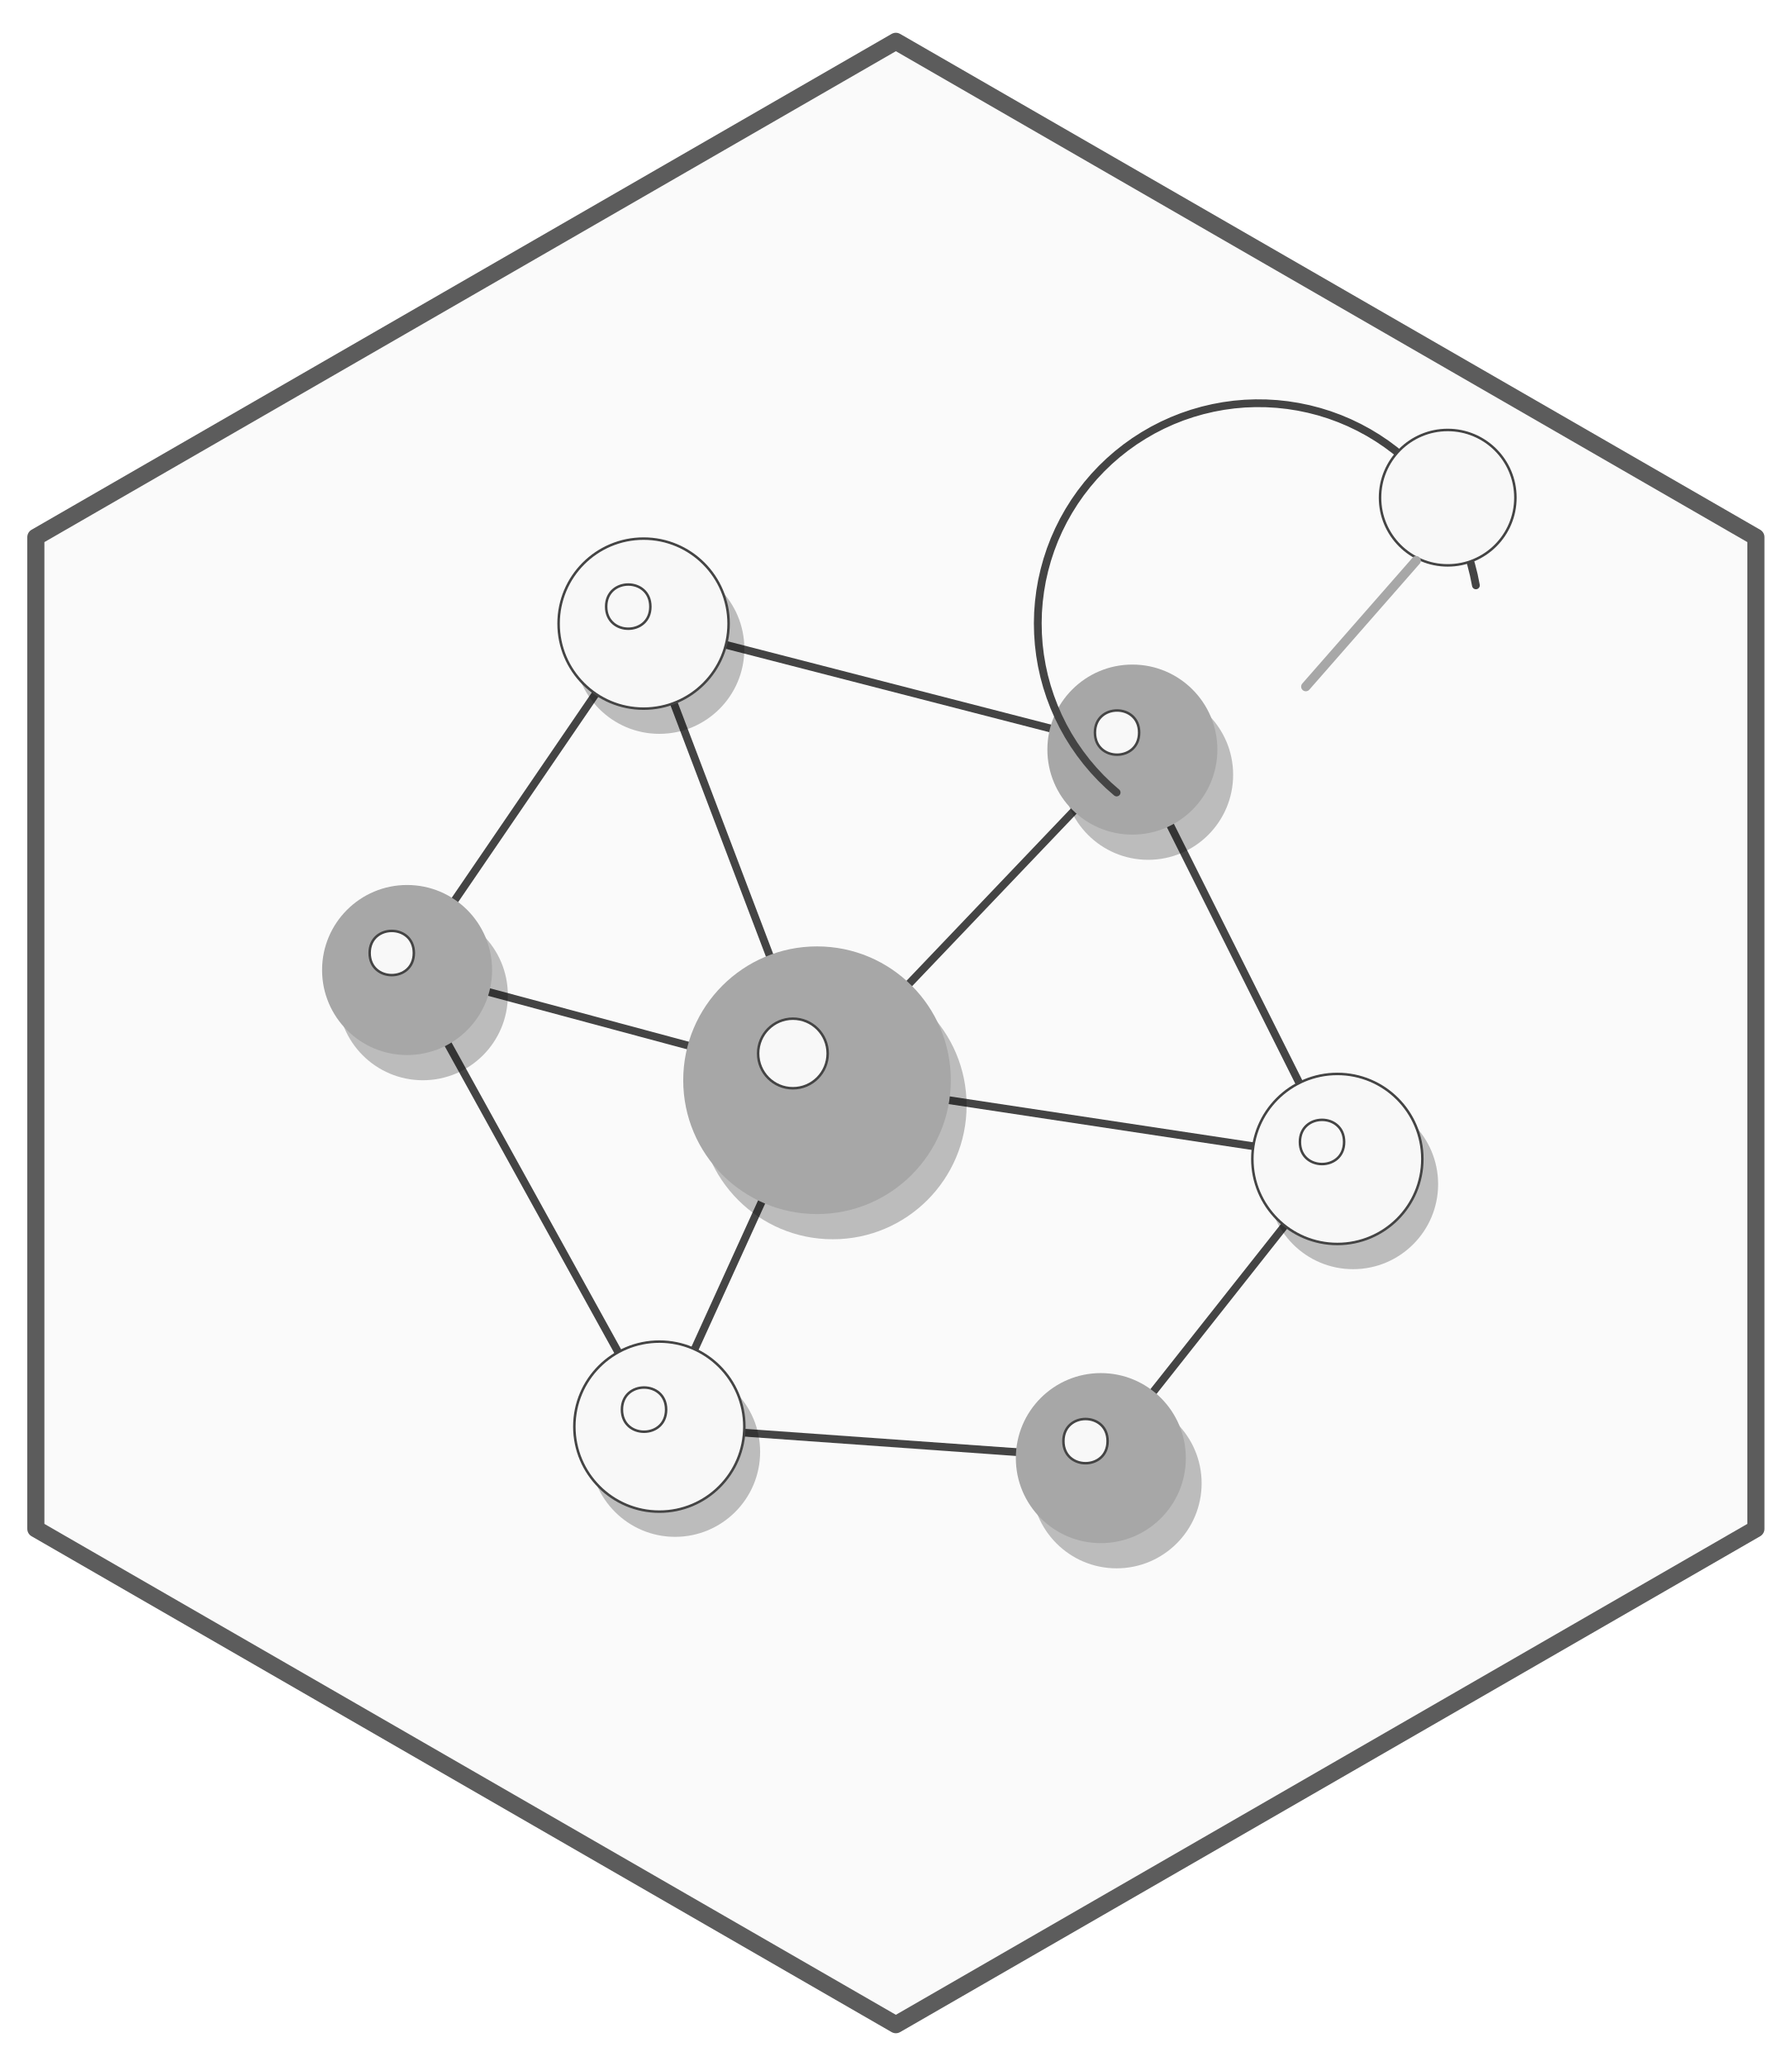
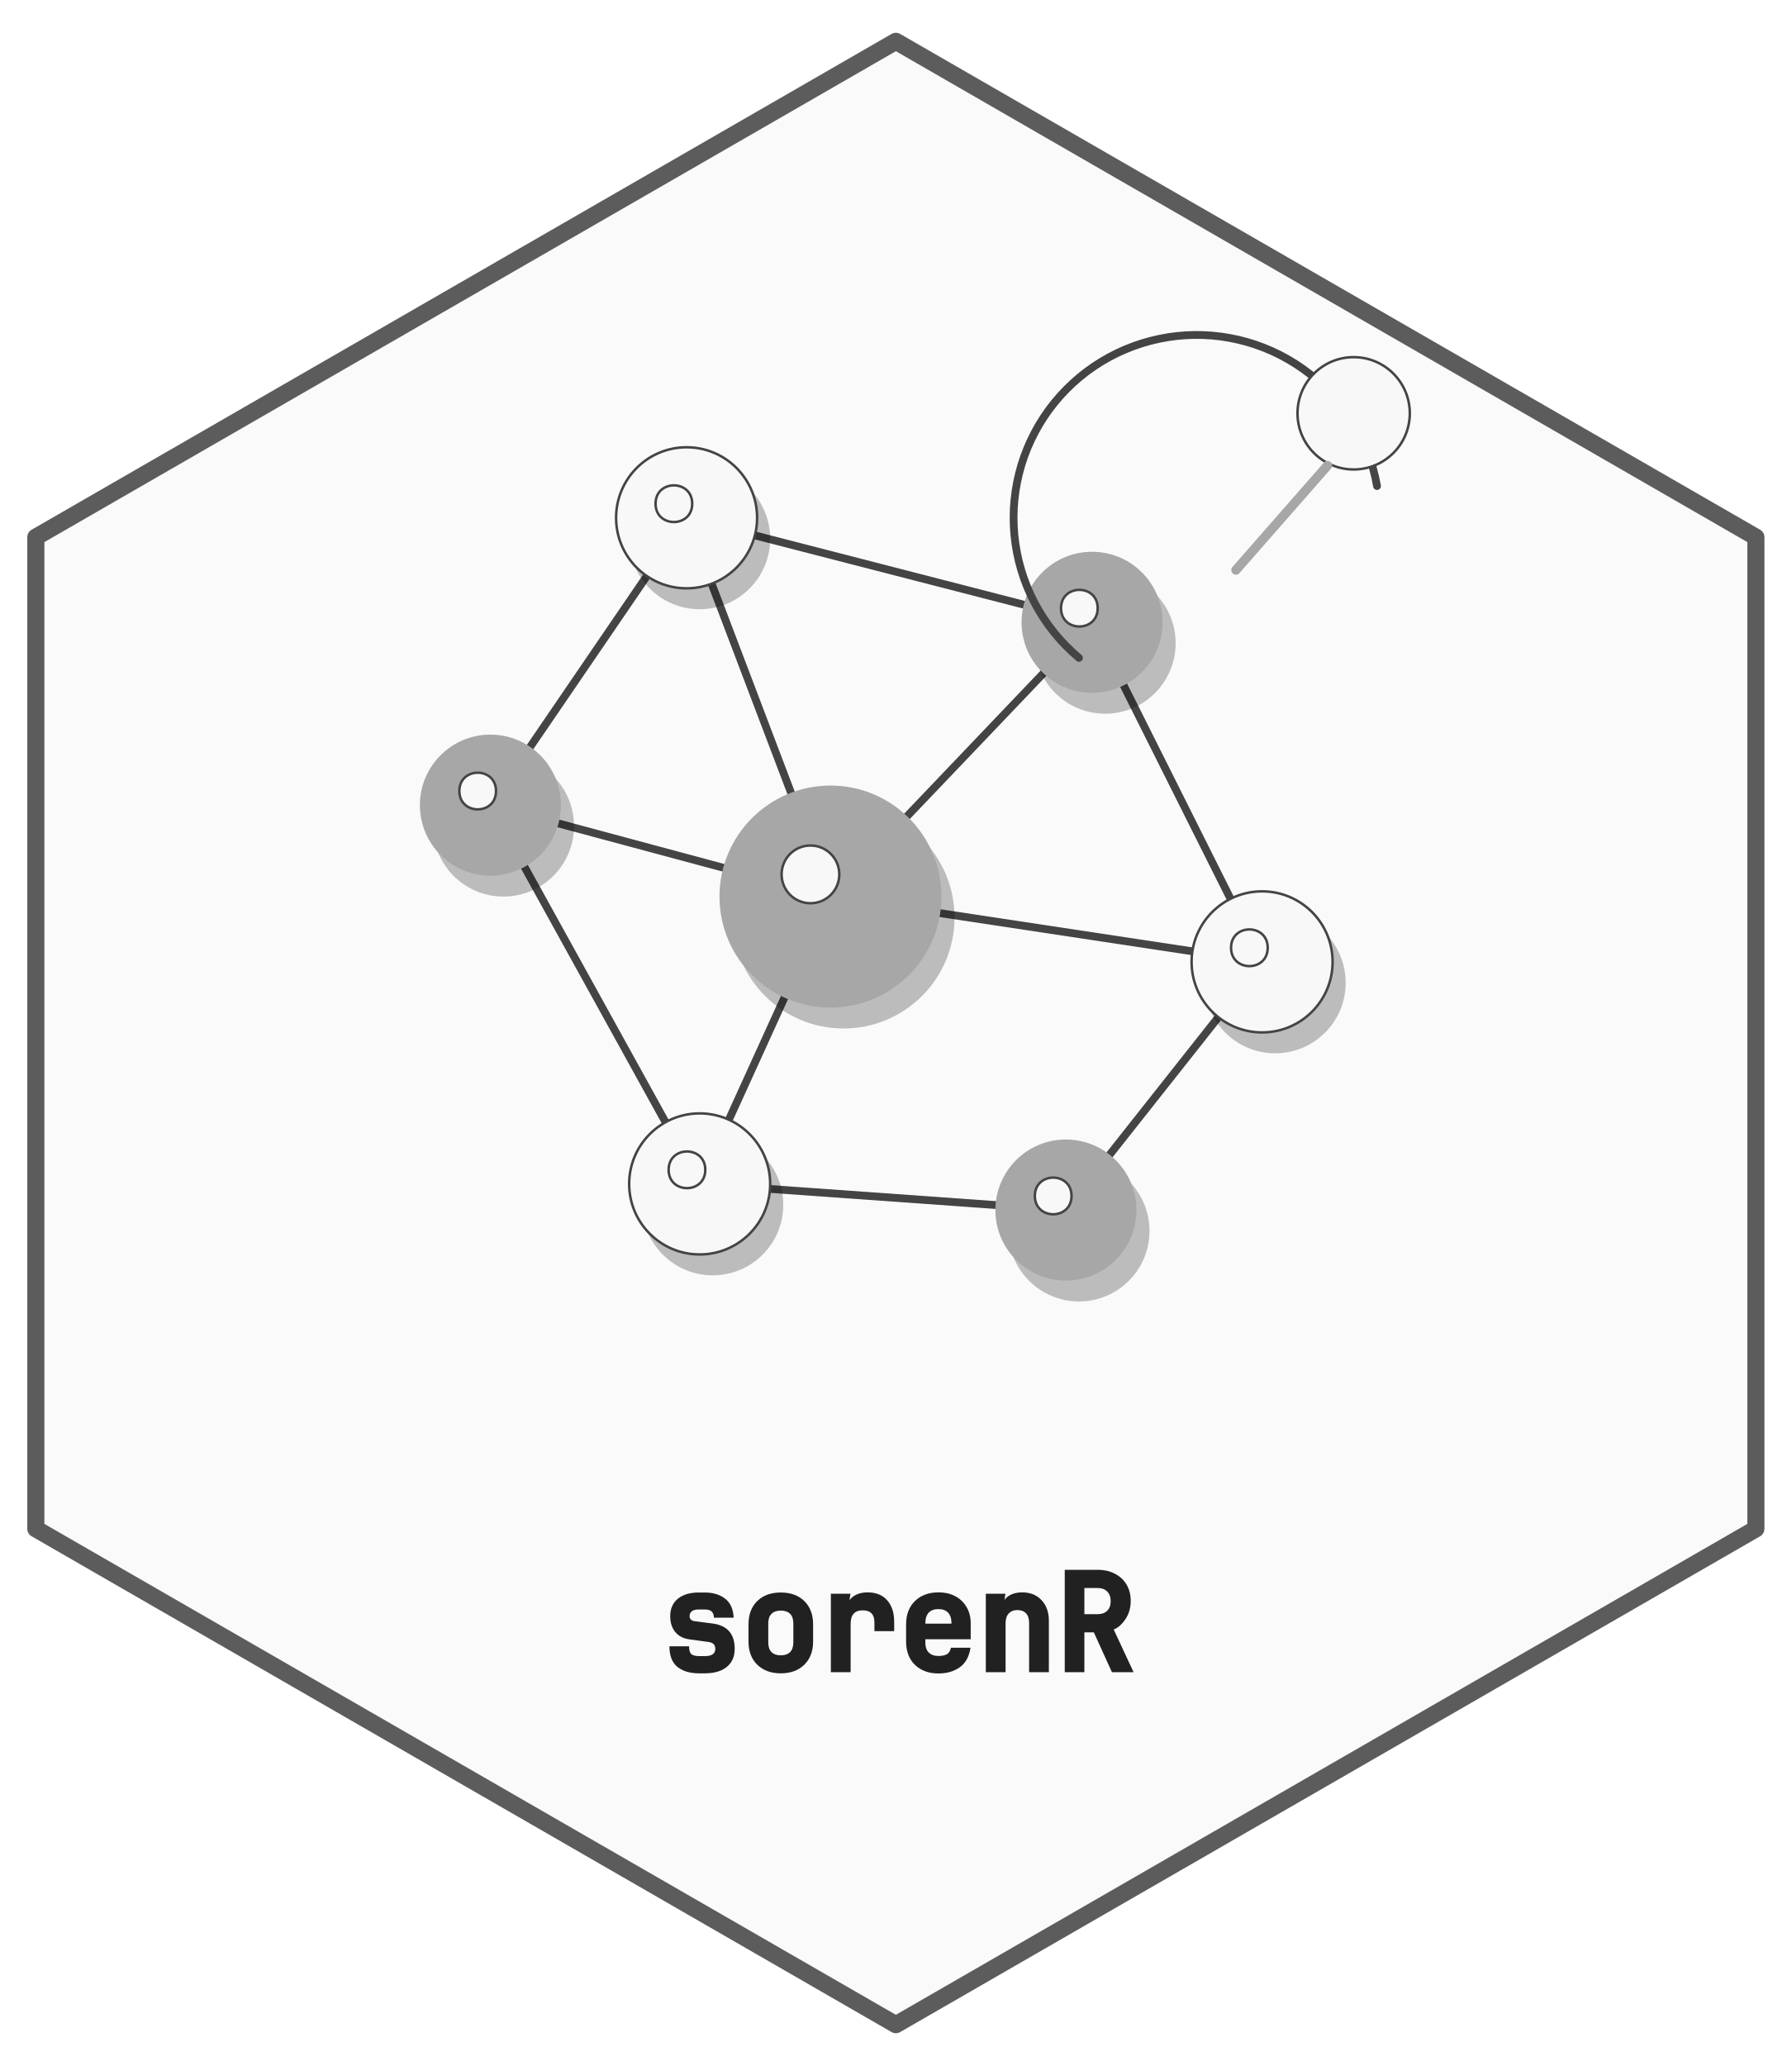
- <svg xmlns="http://www.w3.org/2000/svg" width="432pt" height="498pt" viewBox="0 0 432 498">
+ <svg xmlns="http://www.w3.org/2000/svg" xmlns:xlink="http://www.w3.org/1999/xlink" width="432" height="498" viewBox="0 0 432 498">
+   <defs>
+     <g>
+       <g id="glyph-0-0">
+         <path d="M 9.547 0.281 C 7.367 0.281 5.633 -0.234 4.344 -1.266 C 3.051 -2.297 2.406 -3.953 2.406 -6.234 L 7.141 -6.234 C 7.141 -5.266 7.332 -4.629 7.719 -4.328 C 8.113 -4.023 8.723 -3.875 9.547 -3.875 L 10.953 -3.875 C 11.816 -3.875 12.453 -4.023 12.859 -4.328 C 13.266 -4.641 13.469 -5.066 13.469 -5.609 C 13.469 -6.566 12.941 -7.117 11.891 -7.266 L 7.25 -7.906 C 5.781 -8.094 4.633 -8.68 3.812 -9.672 C 3 -10.672 2.594 -11.941 2.594 -13.484 C 2.594 -15.297 3.207 -16.703 4.438 -17.703 C 5.664 -18.703 7.348 -19.203 9.484 -19.203 L 10.922 -19.203 C 12.91 -19.203 14.547 -18.707 15.828 -17.719 C 17.109 -16.738 17.797 -15.207 17.891 -13.125 L 13.141 -13.125 C 13.086 -13.906 12.875 -14.43 12.5 -14.703 C 12.133 -14.973 11.609 -15.109 10.922 -15.109 L 9.484 -15.109 C 8.723 -15.109 8.16 -14.961 7.797 -14.672 C 7.441 -14.379 7.266 -13.992 7.266 -13.516 C 7.266 -12.805 7.688 -12.395 8.531 -12.281 L 12.875 -11.719 C 16.383 -11.238 18.141 -9.211 18.141 -5.641 C 18.141 -3.754 17.504 -2.297 16.234 -1.266 C 14.961 -0.234 13.203 0.281 10.953 0.281 Z M 9.547 0.281 " />
+       </g>
+       <g id="glyph-0-1">
+         <path d="M 10.25 0.281 C 7.906 0.281 6.02 -0.406 4.594 -1.781 C 3.176 -3.164 2.469 -5.039 2.469 -7.406 L 2.469 -11.5 C 2.469 -13.883 3.172 -15.766 4.578 -17.141 C 5.984 -18.516 7.875 -19.203 10.25 -19.203 C 12.625 -19.203 14.516 -18.516 15.922 -17.141 C 17.336 -15.766 18.047 -13.883 18.047 -11.5 L 18.047 -7.406 C 18.047 -5.039 17.332 -3.164 15.906 -1.781 C 14.488 -0.406 12.602 0.281 10.25 0.281 Z M 10.25 -4.062 C 11.227 -4.062 11.977 -4.32 12.5 -4.844 C 13.02 -5.363 13.281 -6.145 13.281 -7.188 L 13.281 -11.734 C 13.281 -12.766 13.02 -13.539 12.5 -14.062 C 11.977 -14.582 11.227 -14.844 10.25 -14.844 C 9.281 -14.844 8.535 -14.582 8.016 -14.062 C 7.492 -13.539 7.234 -12.766 7.234 -11.734 L 7.234 -7.188 C 7.234 -6.145 7.492 -5.363 8.016 -4.844 C 8.535 -4.32 9.281 -4.062 10.25 -4.062 Z M 10.25 -4.062 " />
+       </g>
+       <g id="glyph-0-2">
+         <path d="M 3.328 0 L 3.328 -18.906 L 8.062 -18.906 L 7.406 -14.797 C 7.176 -16.203 7.535 -17.289 8.484 -18.062 C 9.441 -18.844 10.68 -19.234 12.203 -19.234 C 14.211 -19.234 15.781 -18.598 16.906 -17.328 C 18.031 -16.066 18.594 -14.328 18.594 -12.109 L 18.594 -9.891 L 13.828 -9.891 L 13.828 -12.016 C 13.828 -13.941 12.883 -14.906 11 -14.906 C 10.039 -14.906 9.316 -14.633 8.828 -14.094 C 8.336 -13.562 8.094 -12.738 8.094 -11.625 L 8.094 0 Z M 3.328 0 " />
+       </g>
+       <g id="glyph-0-3">
+         <path d="M 10.25 0.312 C 7.926 0.312 6.047 -0.375 4.609 -1.75 C 3.18 -3.133 2.469 -5.008 2.469 -7.375 L 2.469 -11.531 C 2.469 -13.895 3.18 -15.77 4.609 -17.156 C 6.047 -18.539 7.926 -19.234 10.25 -19.234 C 11.82 -19.234 13.188 -18.922 14.344 -18.297 C 15.508 -17.672 16.414 -16.797 17.062 -15.672 C 17.719 -14.547 18.047 -13.242 18.047 -11.766 L 18.047 -7.938 L 7.109 -7.938 L 7.109 -7.156 C 7.109 -6.094 7.383 -5.285 7.938 -4.734 C 8.488 -4.18 9.258 -3.906 10.25 -3.906 C 11.102 -3.906 11.781 -4.039 12.281 -4.312 C 12.781 -4.594 13.113 -5.117 13.281 -5.891 L 18 -5.891 C 17.656 -3.711 16.781 -2.133 15.375 -1.156 C 13.977 -0.176 12.27 0.312 10.25 0.312 Z M 7.109 -11.766 L 7.109 -11.688 L 13.406 -11.688 L 13.406 -11.797 C 13.406 -12.922 13.133 -13.77 12.594 -14.344 C 12.062 -14.914 11.281 -15.203 10.25 -15.203 C 9.227 -15.203 8.445 -14.91 7.906 -14.328 C 7.375 -13.754 7.109 -12.898 7.109 -11.766 Z M 7.109 -11.766 " />
+       </g>
+       <g id="glyph-0-4">
+         <path d="M 2.688 0 L 2.688 -18.906 L 7.422 -18.906 L 6.766 -14.891 C 6.535 -16.285 6.891 -17.359 7.828 -18.109 C 8.773 -18.859 9.988 -19.234 11.469 -19.234 C 13.406 -19.234 14.957 -18.609 16.125 -17.359 C 17.301 -16.109 17.891 -14.445 17.891 -12.375 L 17.891 0 L 13.125 0 L 13.125 -11.859 C 13.125 -12.898 12.875 -13.676 12.375 -14.188 C 11.883 -14.707 11.195 -14.969 10.312 -14.969 C 9.414 -14.969 8.711 -14.691 8.203 -14.141 C 7.703 -13.598 7.453 -12.805 7.453 -11.766 L 7.453 0 Z M 2.688 0 " />
+       </g>
+       <g id="glyph-0-5">
+         <path d="M 2.719 0 L 2.719 -24.672 L 10.672 -24.672 C 12.223 -24.672 13.598 -24.359 14.797 -23.734 C 16.004 -23.117 16.941 -22.25 17.609 -21.125 C 18.285 -20 18.625 -18.68 18.625 -17.172 C 18.625 -15.473 18.188 -13.988 17.312 -12.719 C 16.445 -11.457 15.516 -10.648 14.516 -10.297 L 19.312 0 L 14.094 0 L 9.734 -9.594 L 7.453 -9.594 L 7.453 0 Z M 7.453 -13.984 L 10.672 -13.984 C 11.648 -13.984 12.414 -14.258 12.969 -14.812 C 13.52 -15.363 13.797 -16.129 13.797 -17.109 C 13.797 -18.098 13.516 -18.875 12.953 -19.438 C 12.391 -20 11.629 -20.281 10.672 -20.281 L 7.453 -20.281 Z M 7.453 -13.984 " />
+       </g>
+     </g>
+   </defs>
  <path fill-rule="nonzero" fill="rgb(98.039%, 98.039%, 98.039%)" fill-opacity="1" stroke-width="4.125" stroke-linecap="round" stroke-linejoin="round" stroke="rgb(36.078%, 36.078%, 36.078%)" stroke-opacity="1" stroke-miterlimit="10" d="M 216 9.961 L 423.359 129.48 L 423.359 368.52 L 216 488.039 L 8.641 368.52 L 8.641 129.48 Z M 216 9.961 " />
-   <path fill="none" stroke-width="1.875" stroke-linecap="round" stroke-linejoin="round" stroke="rgb(26.667%, 26.667%, 26.667%)" stroke-opacity="1" stroke-miterlimit="10" d="M 98.152 233.82 L 155.176 150.324 " />
-   <path fill="none" stroke-width="1.875" stroke-linecap="round" stroke-linejoin="round" stroke="rgb(26.667%, 26.667%, 26.667%)" stroke-opacity="1" stroke-miterlimit="10" d="M 98.152 233.82 L 196.992 260.387 " />
-   <path fill="none" stroke-width="1.875" stroke-linecap="round" stroke-linejoin="round" stroke="rgb(26.667%, 26.667%, 26.667%)" stroke-opacity="1" stroke-miterlimit="10" d="M 98.152 233.82 L 158.977 343.883 " />
-   <path fill="none" stroke-width="1.875" stroke-linecap="round" stroke-linejoin="round" stroke="rgb(26.667%, 26.667%, 26.667%)" stroke-opacity="1" stroke-miterlimit="10" d="M 155.176 150.324 L 196.992 260.387 " />
-   <path fill="none" stroke-width="1.875" stroke-linecap="round" stroke-linejoin="round" stroke="rgb(26.667%, 26.667%, 26.667%)" stroke-opacity="1" stroke-miterlimit="10" d="M 155.176 150.324 L 273.023 180.684 " />
-   <path fill="none" stroke-width="1.875" stroke-linecap="round" stroke-linejoin="round" stroke="rgb(26.667%, 26.667%, 26.667%)" stroke-opacity="1" stroke-miterlimit="10" d="M 196.992 260.387 L 158.977 343.883 " />
-   <path fill="none" stroke-width="1.875" stroke-linecap="round" stroke-linejoin="round" stroke="rgb(26.667%, 26.667%, 26.667%)" stroke-opacity="1" stroke-miterlimit="10" d="M 196.992 260.387 L 273.023 180.684 " />
-   <path fill="none" stroke-width="1.875" stroke-linecap="round" stroke-linejoin="round" stroke="rgb(26.667%, 26.667%, 26.667%)" stroke-opacity="1" stroke-miterlimit="10" d="M 196.992 260.387 L 322.445 279.363 " />
-   <path fill="none" stroke-width="1.875" stroke-linecap="round" stroke-linejoin="round" stroke="rgb(26.667%, 26.667%, 26.667%)" stroke-opacity="1" stroke-miterlimit="10" d="M 158.977 343.883 L 265.422 351.473 " />
-   <path fill="none" stroke-width="1.875" stroke-linecap="round" stroke-linejoin="round" stroke="rgb(26.667%, 26.667%, 26.667%)" stroke-opacity="1" stroke-miterlimit="10" d="M 273.023 180.684 L 322.445 279.363 " />
-   <path fill="none" stroke-width="1.875" stroke-linecap="round" stroke-linejoin="round" stroke="rgb(26.667%, 26.667%, 26.667%)" stroke-opacity="1" stroke-miterlimit="10" d="M 322.445 279.363 L 265.422 351.473 " />
-   <path fill-rule="nonzero" fill="rgb(1.961%, 1.961%, 1.961%)" fill-opacity="0.251" d="M 122.445 239.891 C 122.445 251.211 113.27 260.387 101.953 260.387 C 90.633 260.387 81.457 251.211 81.457 239.891 C 81.457 228.574 90.633 219.398 101.953 219.398 C 113.27 219.398 122.445 228.574 122.445 239.891 " />
-   <path fill-rule="nonzero" fill="rgb(65.49%, 65.49%, 65.49%)" fill-opacity="1" d="M 118.645 233.82 C 118.645 245.137 109.469 254.312 98.152 254.312 C 86.832 254.312 77.656 245.137 77.656 233.82 C 77.656 222.5 86.832 213.324 98.152 213.324 C 109.469 213.324 118.645 222.5 118.645 233.82 " />
-   <path fill-rule="nonzero" fill="rgb(97.255%, 97.255%, 97.255%)" fill-opacity="1" stroke-width="0.6" stroke-linecap="round" stroke-linejoin="round" stroke="rgb(26.667%, 26.667%, 26.667%)" stroke-opacity="1" stroke-miterlimit="10" d="M 99.785 229.719 C 99.785 236.824 89.125 236.824 89.125 229.719 C 89.125 222.617 99.785 222.617 99.785 229.719 " />
-   <path fill-rule="nonzero" fill="rgb(1.961%, 1.961%, 1.961%)" fill-opacity="0.251" d="M 179.469 156.395 C 179.469 167.715 170.293 176.891 158.977 176.891 C 147.656 176.891 138.48 167.715 138.48 156.395 C 138.48 145.078 147.656 135.902 158.977 135.902 C 170.293 135.902 179.469 145.078 179.469 156.395 " />
-   <path fill-rule="nonzero" fill="rgb(97.255%, 97.255%, 97.255%)" fill-opacity="1" stroke-width="0.6" stroke-linecap="round" stroke-linejoin="round" stroke="rgb(26.667%, 26.667%, 26.667%)" stroke-opacity="1" stroke-miterlimit="10" d="M 175.668 150.324 C 175.668 161.641 166.492 170.816 155.176 170.816 C 143.855 170.816 134.68 161.641 134.68 150.324 C 134.68 139.004 143.855 129.828 155.176 129.828 C 166.492 129.828 175.668 139.004 175.668 150.324 " />
-   <path fill-rule="nonzero" fill="rgb(97.255%, 97.255%, 97.255%)" fill-opacity="1" stroke-width="0.6" stroke-linecap="round" stroke-linejoin="round" stroke="rgb(26.667%, 26.667%, 26.667%)" stroke-opacity="1" stroke-miterlimit="10" d="M 156.809 146.223 C 156.809 153.328 146.152 153.328 146.152 146.223 C 146.152 139.121 156.809 139.121 156.809 146.223 " />
-   <path fill-rule="nonzero" fill="rgb(1.961%, 1.961%, 1.961%)" fill-opacity="0.251" d="M 233.055 266.457 C 233.055 284.273 218.609 298.719 200.793 298.719 C 182.977 298.719 168.535 284.273 168.535 266.457 C 168.535 248.641 182.977 234.199 200.793 234.199 C 218.609 234.199 233.055 248.641 233.055 266.457 " />
-   <path fill-rule="nonzero" fill="rgb(65.49%, 65.49%, 65.49%)" fill-opacity="1" d="M 229.25 260.387 C 229.25 278.203 214.809 292.645 196.992 292.645 C 179.176 292.645 164.73 278.203 164.73 260.387 C 164.73 242.57 179.176 228.125 196.992 228.125 C 214.809 228.125 229.25 242.57 229.25 260.387 " />
-   <path fill-rule="nonzero" fill="rgb(97.255%, 97.255%, 97.255%)" fill-opacity="1" stroke-width="0.6" stroke-linecap="round" stroke-linejoin="round" stroke="rgb(26.667%, 26.667%, 26.667%)" stroke-opacity="1" stroke-miterlimit="10" d="M 199.562 253.934 C 199.562 258.566 195.809 262.32 191.176 262.32 C 186.543 262.32 182.789 258.566 182.789 253.934 C 182.789 249.301 186.543 245.547 191.176 245.547 C 195.809 245.547 199.562 249.301 199.562 253.934 " />
-   <path fill-rule="nonzero" fill="rgb(1.961%, 1.961%, 1.961%)" fill-opacity="0.251" d="M 183.273 349.953 C 183.273 361.273 174.098 370.449 162.777 370.449 C 151.457 370.449 142.281 361.273 142.281 349.953 C 142.281 338.637 151.457 329.461 162.777 329.461 C 174.098 329.461 183.273 338.637 183.273 349.953 " />
-   <path fill-rule="nonzero" fill="rgb(97.255%, 97.255%, 97.255%)" fill-opacity="1" stroke-width="0.6" stroke-linecap="round" stroke-linejoin="round" stroke="rgb(26.667%, 26.667%, 26.667%)" stroke-opacity="1" stroke-miterlimit="10" d="M 179.469 343.883 C 179.469 355.199 170.293 364.375 158.977 364.375 C 147.656 364.375 138.48 355.199 138.48 343.883 C 138.48 332.562 147.656 323.387 158.977 323.387 C 170.293 323.387 179.469 332.562 179.469 343.883 " />
-   <path fill-rule="nonzero" fill="rgb(97.255%, 97.255%, 97.255%)" fill-opacity="1" stroke-width="0.6" stroke-linecap="round" stroke-linejoin="round" stroke="rgb(26.667%, 26.667%, 26.667%)" stroke-opacity="1" stroke-miterlimit="10" d="M 160.609 339.781 C 160.609 346.887 149.953 346.887 149.953 339.781 C 149.953 332.68 160.609 332.68 160.609 339.781 " />
-   <path fill-rule="nonzero" fill="rgb(1.961%, 1.961%, 1.961%)" fill-opacity="0.251" d="M 297.32 186.758 C 297.32 198.078 288.145 207.254 276.824 207.254 C 265.508 207.254 256.332 198.078 256.332 186.758 C 256.332 175.438 265.508 166.262 276.824 166.262 C 288.145 166.262 297.32 175.438 297.32 186.758 " />
-   <path fill-rule="nonzero" fill="rgb(65.49%, 65.49%, 65.49%)" fill-opacity="1" d="M 293.52 180.684 C 293.52 192.004 284.344 201.18 273.023 201.18 C 261.707 201.18 252.531 192.004 252.531 180.684 C 252.531 169.367 261.707 160.191 273.023 160.191 C 284.344 160.191 293.52 169.367 293.52 180.684 " />
-   <path fill-rule="nonzero" fill="rgb(97.255%, 97.255%, 97.255%)" fill-opacity="1" stroke-width="0.6" stroke-linecap="round" stroke-linejoin="round" stroke="rgb(26.667%, 26.667%, 26.667%)" stroke-opacity="1" stroke-miterlimit="10" d="M 274.656 176.586 C 274.656 183.691 264 183.691 264 176.586 C 264 169.48 274.656 169.48 274.656 176.586 " />
-   <path fill-rule="nonzero" fill="rgb(1.961%, 1.961%, 1.961%)" fill-opacity="0.251" d="M 346.742 285.434 C 346.742 296.754 337.566 305.93 326.246 305.93 C 314.926 305.93 305.75 296.754 305.75 285.434 C 305.75 274.117 314.926 264.941 326.246 264.941 C 337.566 264.941 346.742 274.117 346.742 285.434 " />
-   <path fill-rule="nonzero" fill="rgb(97.255%, 97.255%, 97.255%)" fill-opacity="1" stroke-width="0.6" stroke-linecap="round" stroke-linejoin="round" stroke="rgb(26.667%, 26.667%, 26.667%)" stroke-opacity="1" stroke-miterlimit="10" d="M 342.938 279.363 C 342.938 290.68 333.762 299.855 322.445 299.855 C 311.125 299.855 301.949 290.68 301.949 279.363 C 301.949 268.043 311.125 258.867 322.445 258.867 C 333.762 258.867 342.938 268.043 342.938 279.363 " />
-   <path fill-rule="nonzero" fill="rgb(97.255%, 97.255%, 97.255%)" fill-opacity="1" stroke-width="0.6" stroke-linecap="round" stroke-linejoin="round" stroke="rgb(26.667%, 26.667%, 26.667%)" stroke-opacity="1" stroke-miterlimit="10" d="M 324.078 275.262 C 324.078 282.367 313.422 282.367 313.422 275.262 C 313.422 268.16 324.078 268.16 324.078 275.262 " />
-   <path fill-rule="nonzero" fill="rgb(1.961%, 1.961%, 1.961%)" fill-opacity="0.251" d="M 289.719 357.543 C 289.719 368.863 280.543 378.039 269.223 378.039 C 257.902 378.039 248.727 368.863 248.727 357.543 C 248.727 346.227 257.902 337.051 269.223 337.051 C 280.543 337.051 289.719 346.227 289.719 357.543 " />
-   <path fill-rule="nonzero" fill="rgb(65.49%, 65.49%, 65.49%)" fill-opacity="1" d="M 285.914 351.473 C 285.914 362.793 276.738 371.965 265.422 371.965 C 254.102 371.965 244.926 362.793 244.926 351.473 C 244.926 340.152 254.102 330.977 265.422 330.977 C 276.738 330.977 285.914 340.152 285.914 351.473 " />
-   <path fill-rule="nonzero" fill="rgb(97.255%, 97.255%, 97.255%)" fill-opacity="1" stroke-width="0.6" stroke-linecap="round" stroke-linejoin="round" stroke="rgb(26.667%, 26.667%, 26.667%)" stroke-opacity="1" stroke-miterlimit="10" d="M 267.055 347.375 C 267.055 354.477 256.398 354.477 256.398 347.375 C 256.398 340.27 267.055 340.27 267.055 347.375 " />
-   <path fill="none" stroke-width="1.875" stroke-linecap="round" stroke-linejoin="round" stroke="rgb(26.667%, 26.667%, 26.667%)" stroke-opacity="1" stroke-miterlimit="10" d="M 355.852 141.098 L 355.34 138.566 L 354.707 136.062 L 353.953 133.59 L 353.078 131.16 L 352.086 128.777 L 350.98 126.441 L 349.762 124.164 L 348.434 121.949 L 347 119.797 L 345.465 117.723 L 343.828 115.723 L 342.094 113.805 L 340.273 111.973 L 338.363 110.23 L 336.371 108.582 L 334.301 107.035 L 332.156 105.59 L 329.945 104.25 L 327.672 103.02 L 325.34 101.898 L 322.961 100.895 L 320.531 100.004 L 318.062 99.234 L 315.559 98.586 L 313.027 98.059 L 310.473 97.656 L 307.898 97.375 L 305.316 97.223 L 302.73 97.195 L 300.148 97.289 L 297.57 97.512 L 295.008 97.859 L 292.465 98.332 L 289.945 98.926 L 287.461 99.641 L 285.012 100.473 L 282.609 101.426 L 280.254 102.496 L 277.953 103.676 L 275.715 104.969 L 273.539 106.363 L 271.434 107.867 L 269.406 109.469 L 267.457 111.168 L 265.594 112.961 L 263.82 114.84 L 262.141 116.805 L 260.559 118.844 L 259.078 120.961 L 257.703 123.148 L 256.434 125.398 L 255.277 127.707 L 254.23 130.07 L 253.305 132.48 L 252.496 134.934 L 251.809 137.422 L 251.238 139.941 L 250.797 142.488 L 250.477 145.051 L 250.281 147.625 L 250.215 150.207 L 250.273 152.789 L 250.453 155.363 L 250.762 157.926 L 251.195 160.473 L 251.75 162.996 L 252.43 165.488 L 253.227 167.941 L 254.145 170.359 L 255.176 172.727 L 256.324 175.039 L 257.582 177.297 L 258.949 179.488 L 260.422 181.609 L 261.992 183.66 L 263.664 185.633 L 265.43 187.52 L 267.285 189.32 L 269.227 191.027 " />
-   <path fill-rule="nonzero" fill="rgb(97.255%, 97.255%, 97.255%)" fill-opacity="1" stroke-width="0.6" stroke-linecap="round" stroke-linejoin="round" stroke="rgb(26.667%, 26.667%, 26.667%)" stroke-opacity="1" stroke-miterlimit="10" d="M 365.375 119.961 C 365.375 128.973 358.07 136.281 349.055 136.281 C 340.043 136.281 332.738 128.973 332.738 119.961 C 332.738 110.949 340.043 103.641 349.055 103.641 C 358.07 103.641 365.375 110.949 365.375 119.961 " />
-   <path fill="none" stroke-width="2.25" stroke-linecap="round" stroke-linejoin="round" stroke="rgb(65.49%, 65.49%, 65.49%)" stroke-opacity="1" stroke-miterlimit="10" d="M 314.84 165.504 L 341.453 135.141 " />
+   <path fill="none" stroke-width="1.875" stroke-linecap="round" stroke-linejoin="round" stroke="rgb(26.667%, 26.667%, 26.667%)" stroke-opacity="1" stroke-miterlimit="10" d="M 118.238 194.078 L 165.543 124.812 " />
+   <path fill="none" stroke-width="1.875" stroke-linecap="round" stroke-linejoin="round" stroke="rgb(26.667%, 26.667%, 26.667%)" stroke-opacity="1" stroke-miterlimit="10" d="M 118.238 194.078 L 200.23 216.113 " />
+   <path fill="none" stroke-width="1.875" stroke-linecap="round" stroke-linejoin="round" stroke="rgb(26.667%, 26.667%, 26.667%)" stroke-opacity="1" stroke-miterlimit="10" d="M 118.238 194.078 L 168.695 285.379 " />
+   <path fill="none" stroke-width="1.875" stroke-linecap="round" stroke-linejoin="round" stroke="rgb(26.667%, 26.667%, 26.667%)" stroke-opacity="1" stroke-miterlimit="10" d="M 165.543 124.812 L 200.23 216.113 " />
+   <path fill="none" stroke-width="1.875" stroke-linecap="round" stroke-linejoin="round" stroke="rgb(26.667%, 26.667%, 26.667%)" stroke-opacity="1" stroke-miterlimit="10" d="M 165.543 124.812 L 263.305 150 " />
+   <path fill="none" stroke-width="1.875" stroke-linecap="round" stroke-linejoin="round" stroke="rgb(26.667%, 26.667%, 26.667%)" stroke-opacity="1" stroke-miterlimit="10" d="M 200.23 216.113 L 168.695 285.379 " />
+   <path fill="none" stroke-width="1.875" stroke-linecap="round" stroke-linejoin="round" stroke="rgb(26.667%, 26.667%, 26.667%)" stroke-opacity="1" stroke-miterlimit="10" d="M 200.23 216.113 L 263.305 150 " />
+   <path fill="none" stroke-width="1.875" stroke-linecap="round" stroke-linejoin="round" stroke="rgb(26.667%, 26.667%, 26.667%)" stroke-opacity="1" stroke-miterlimit="10" d="M 200.23 216.113 L 304.301 231.855 " />
+   <path fill="none" stroke-width="1.875" stroke-linecap="round" stroke-linejoin="round" stroke="rgb(26.667%, 26.667%, 26.667%)" stroke-opacity="1" stroke-miterlimit="10" d="M 168.695 285.379 L 256.996 291.676 " />
+   <path fill="none" stroke-width="1.875" stroke-linecap="round" stroke-linejoin="round" stroke="rgb(26.667%, 26.667%, 26.667%)" stroke-opacity="1" stroke-miterlimit="10" d="M 263.305 150 L 304.301 231.855 " />
+   <path fill="none" stroke-width="1.875" stroke-linecap="round" stroke-linejoin="round" stroke="rgb(26.667%, 26.667%, 26.667%)" stroke-opacity="1" stroke-miterlimit="10" d="M 304.301 231.855 L 256.996 291.676 " />
+   <path fill-rule="nonzero" fill="rgb(1.961%, 1.961%, 1.961%)" fill-opacity="0.251" d="M 138.395 199.113 C 138.395 208.504 130.781 216.113 121.391 216.113 C 112.004 216.113 104.391 208.504 104.391 199.113 C 104.391 189.723 112.004 182.113 121.391 182.113 C 130.781 182.113 138.395 189.723 138.395 199.113 " />
+   <path fill-rule="nonzero" fill="rgb(65.49%, 65.49%, 65.49%)" fill-opacity="1" d="M 135.238 194.078 C 135.238 203.465 127.629 211.078 118.238 211.078 C 108.848 211.078 101.238 203.465 101.238 194.078 C 101.238 184.688 108.848 177.074 118.238 177.074 C 127.629 177.074 135.238 184.688 135.238 194.078 " />
+   <path fill-rule="nonzero" fill="rgb(97.255%, 97.255%, 97.255%)" fill-opacity="1" stroke-width="0.6" stroke-linecap="round" stroke-linejoin="round" stroke="rgb(26.667%, 26.667%, 26.667%)" stroke-opacity="1" stroke-miterlimit="10" d="M 119.594 190.676 C 119.594 196.57 110.754 196.57 110.754 190.676 C 110.754 184.781 119.594 184.781 119.594 190.676 " />
+   <path fill-rule="nonzero" fill="rgb(1.961%, 1.961%, 1.961%)" fill-opacity="0.251" d="M 185.695 129.852 C 185.695 139.238 178.086 146.852 168.695 146.852 C 159.305 146.852 151.695 139.238 151.695 129.852 C 151.695 120.461 159.305 112.848 168.695 112.848 C 178.086 112.848 185.695 120.461 185.695 129.852 " />
+   <path fill-rule="nonzero" fill="rgb(97.255%, 97.255%, 97.255%)" fill-opacity="1" stroke-width="0.6" stroke-linecap="round" stroke-linejoin="round" stroke="rgb(26.667%, 26.667%, 26.667%)" stroke-opacity="1" stroke-miterlimit="10" d="M 182.543 124.812 C 182.543 134.203 174.934 141.812 165.543 141.812 C 156.152 141.812 148.543 134.203 148.543 124.812 C 148.543 115.422 156.152 107.812 165.543 107.812 C 174.934 107.812 182.543 115.422 182.543 124.812 " />
+   <path fill-rule="nonzero" fill="rgb(97.255%, 97.255%, 97.255%)" fill-opacity="1" stroke-width="0.6" stroke-linecap="round" stroke-linejoin="round" stroke="rgb(26.667%, 26.667%, 26.667%)" stroke-opacity="1" stroke-miterlimit="10" d="M 166.898 121.414 C 166.898 127.305 158.059 127.305 158.059 121.414 C 158.059 115.52 166.898 115.52 166.898 121.414 " />
+   <path fill-rule="nonzero" fill="rgb(1.961%, 1.961%, 1.961%)" fill-opacity="0.251" d="M 230.148 221.152 C 230.148 235.934 218.164 247.914 203.387 247.914 C 188.605 247.914 176.625 235.934 176.625 221.152 C 176.625 206.371 188.605 194.391 203.387 194.391 C 218.164 194.391 230.148 206.371 230.148 221.152 " />
+   <path fill-rule="nonzero" fill="rgb(65.49%, 65.49%, 65.49%)" fill-opacity="1" d="M 226.992 216.113 C 226.992 230.895 215.012 242.875 200.23 242.875 C 185.453 242.875 173.473 230.895 173.473 216.113 C 173.473 201.336 185.453 189.355 200.23 189.355 C 215.012 189.355 226.992 201.336 226.992 216.113 " />
+   <path fill-rule="nonzero" fill="rgb(97.255%, 97.255%, 97.255%)" fill-opacity="1" stroke-width="0.6" stroke-linecap="round" stroke-linejoin="round" stroke="rgb(26.667%, 26.667%, 26.667%)" stroke-opacity="1" stroke-miterlimit="10" d="M 202.363 210.762 C 202.363 214.605 199.25 217.723 195.406 217.723 C 191.562 217.723 188.449 214.605 188.449 210.762 C 188.449 206.922 191.562 203.805 195.406 203.805 C 199.25 203.805 202.363 206.922 202.363 210.762 " />
+   <path fill-rule="nonzero" fill="rgb(1.961%, 1.961%, 1.961%)" fill-opacity="0.251" d="M 188.852 290.418 C 188.852 299.805 181.238 307.418 171.848 307.418 C 162.461 307.418 154.848 299.805 154.848 290.418 C 154.848 281.027 162.461 273.414 171.848 273.414 C 181.238 273.414 188.852 281.027 188.852 290.418 " />
+   <path fill-rule="nonzero" fill="rgb(97.255%, 97.255%, 97.255%)" fill-opacity="1" stroke-width="0.6" stroke-linecap="round" stroke-linejoin="round" stroke="rgb(26.667%, 26.667%, 26.667%)" stroke-opacity="1" stroke-miterlimit="10" d="M 185.695 285.379 C 185.695 294.77 178.086 302.379 168.695 302.379 C 159.305 302.379 151.695 294.77 151.695 285.379 C 151.695 275.988 159.305 268.379 168.695 268.379 C 178.086 268.379 185.695 275.988 185.695 285.379 " />
+   <path fill-rule="nonzero" fill="rgb(97.255%, 97.255%, 97.255%)" fill-opacity="1" stroke-width="0.6" stroke-linecap="round" stroke-linejoin="round" stroke="rgb(26.667%, 26.667%, 26.667%)" stroke-opacity="1" stroke-miterlimit="10" d="M 170.051 281.977 C 170.051 287.871 161.211 287.871 161.211 281.977 C 161.211 276.086 170.051 276.086 170.051 281.977 " />
+   <path fill-rule="nonzero" fill="rgb(1.961%, 1.961%, 1.961%)" fill-opacity="0.251" d="M 283.457 155.035 C 283.457 164.426 275.848 172.039 266.457 172.039 C 257.066 172.039 249.457 164.426 249.457 155.035 C 249.457 145.648 257.066 138.035 266.457 138.035 C 275.848 138.035 283.457 145.648 283.457 155.035 " />
+   <path fill-rule="nonzero" fill="rgb(65.49%, 65.49%, 65.49%)" fill-opacity="1" d="M 280.305 150 C 280.305 159.391 272.695 167 263.305 167 C 253.914 167 246.305 159.391 246.305 150 C 246.305 140.609 253.914 133 263.305 133 C 272.695 133 280.305 140.609 280.305 150 " />
+   <path fill-rule="nonzero" fill="rgb(97.255%, 97.255%, 97.255%)" fill-opacity="1" stroke-width="0.6" stroke-linecap="round" stroke-linejoin="round" stroke="rgb(26.667%, 26.667%, 26.667%)" stroke-opacity="1" stroke-miterlimit="10" d="M 264.66 146.598 C 264.66 152.492 255.82 152.492 255.82 146.598 C 255.82 140.707 264.66 140.707 264.66 146.598 " />
+   <path fill-rule="nonzero" fill="rgb(1.961%, 1.961%, 1.961%)" fill-opacity="0.251" d="M 324.457 236.895 C 324.457 246.285 316.844 253.895 307.453 253.895 C 298.066 253.895 290.453 246.285 290.453 236.895 C 290.453 227.504 298.066 219.895 307.453 219.895 C 316.844 219.895 324.457 227.504 324.457 236.895 " />
+   <path fill-rule="nonzero" fill="rgb(97.255%, 97.255%, 97.255%)" fill-opacity="1" stroke-width="0.6" stroke-linecap="round" stroke-linejoin="round" stroke="rgb(26.667%, 26.667%, 26.667%)" stroke-opacity="1" stroke-miterlimit="10" d="M 321.301 231.855 C 321.301 241.246 313.691 248.859 304.301 248.859 C 294.91 248.859 287.301 241.246 287.301 231.855 C 287.301 222.469 294.91 214.855 304.301 214.855 C 313.691 214.855 321.301 222.469 321.301 231.855 " />
+   <path fill-rule="nonzero" fill="rgb(97.255%, 97.255%, 97.255%)" fill-opacity="1" stroke-width="0.6" stroke-linecap="round" stroke-linejoin="round" stroke="rgb(26.667%, 26.667%, 26.667%)" stroke-opacity="1" stroke-miterlimit="10" d="M 305.656 228.457 C 305.656 234.352 296.816 234.352 296.816 228.457 C 296.816 222.562 305.656 222.562 305.656 228.457 " />
+   <path fill-rule="nonzero" fill="rgb(1.961%, 1.961%, 1.961%)" fill-opacity="0.251" d="M 277.152 296.711 C 277.152 306.102 269.539 313.715 260.152 313.715 C 250.762 313.715 243.148 306.102 243.148 296.711 C 243.148 287.324 250.762 279.711 260.152 279.711 C 269.539 279.711 277.152 287.324 277.152 296.711 " />
+   <path fill-rule="nonzero" fill="rgb(65.49%, 65.49%, 65.49%)" fill-opacity="1" d="M 273.996 291.676 C 273.996 301.066 266.387 308.676 256.996 308.676 C 247.605 308.676 239.996 301.066 239.996 291.676 C 239.996 282.285 247.605 274.676 256.996 274.676 C 266.387 274.676 273.996 282.285 273.996 291.676 " />
+   <path fill-rule="nonzero" fill="rgb(97.255%, 97.255%, 97.255%)" fill-opacity="1" stroke-width="0.6" stroke-linecap="round" stroke-linejoin="round" stroke="rgb(26.667%, 26.667%, 26.667%)" stroke-opacity="1" stroke-miterlimit="10" d="M 258.352 288.273 C 258.352 294.168 249.512 294.168 249.512 288.273 C 249.512 282.383 258.352 282.383 258.352 288.273 " />
+   <path fill="none" stroke-width="1.875" stroke-linecap="round" stroke-linejoin="round" stroke="rgb(26.667%, 26.667%, 26.667%)" stroke-opacity="1" stroke-miterlimit="10" d="M 332.012 117.16 L 331.59 115.059 L 331.062 112.98 L 330.438 110.934 L 329.711 108.918 L 328.891 106.938 L 327.973 105.004 L 326.961 103.113 L 325.859 101.273 L 324.672 99.492 L 323.395 97.77 L 322.039 96.109 L 320.602 94.52 L 319.09 93 L 317.504 91.555 L 315.852 90.188 L 314.137 88.902 L 312.359 87.703 L 310.523 86.594 L 308.637 85.57 L 306.703 84.641 L 304.727 83.809 L 302.715 83.07 L 300.664 82.434 L 298.59 81.895 L 296.488 81.457 L 294.367 81.121 L 292.234 80.891 L 290.094 80.762 L 287.949 80.738 L 285.805 80.82 L 283.664 81.004 L 281.539 81.293 L 279.43 81.684 L 277.34 82.176 L 275.281 82.77 L 273.25 83.461 L 271.254 84.25 L 269.301 85.137 L 267.395 86.117 L 265.535 87.188 L 263.73 88.348 L 261.984 89.594 L 260.305 90.922 L 258.688 92.332 L 257.141 93.82 L 255.672 95.379 L 254.277 97.008 L 252.965 98.699 L 251.734 100.457 L 250.594 102.27 L 249.543 104.137 L 248.582 106.055 L 247.715 108.012 L 246.945 110.012 L 246.273 112.047 L 245.703 114.113 L 245.234 116.203 L 244.863 118.312 L 244.602 120.438 L 244.438 122.574 L 244.383 124.715 L 244.43 126.855 L 244.582 128.992 L 244.836 131.121 L 245.195 133.234 L 245.656 135.324 L 246.219 137.391 L 246.879 139.43 L 247.641 141.434 L 248.5 143.398 L 249.449 145.316 L 250.492 147.188 L 251.629 149.008 L 252.848 150.77 L 254.152 152.469 L 255.539 154.102 L 257.004 155.668 L 258.543 157.16 L 260.152 158.578 " />
+   <path fill-rule="nonzero" fill="rgb(97.255%, 97.255%, 97.255%)" fill-opacity="1" stroke-width="0.6" stroke-linecap="round" stroke-linejoin="round" stroke="rgb(26.667%, 26.667%, 26.667%)" stroke-opacity="1" stroke-miterlimit="10" d="M 339.914 99.625 C 339.914 107.102 333.852 113.164 326.375 113.164 C 318.898 113.164 312.84 107.102 312.84 99.625 C 312.84 92.148 318.898 86.09 326.375 86.09 C 333.852 86.09 339.914 92.148 339.914 99.625 " />
+   <path fill="none" stroke-width="2.25" stroke-linecap="round" stroke-linejoin="round" stroke="rgb(65.49%, 65.49%, 65.49%)" stroke-opacity="1" stroke-miterlimit="10" d="M 297.992 137.406 L 320.07 112.219 " />
+   <g fill="rgb(12.941%, 12.941%, 12.941%)" fill-opacity="1">
+     <use xlink:href="#glyph-0-0" x="159" y="403.069" />
+     <use xlink:href="#glyph-0-1" x="178" y="403.069" />
+     <use xlink:href="#glyph-0-2" x="197" y="403.069" />
+     <use xlink:href="#glyph-0-3" x="216" y="403.069" />
+     <use xlink:href="#glyph-0-4" x="235" y="403.069" />
+     <use xlink:href="#glyph-0-5" x="254" y="403.069" />
+   </g>
</svg>
